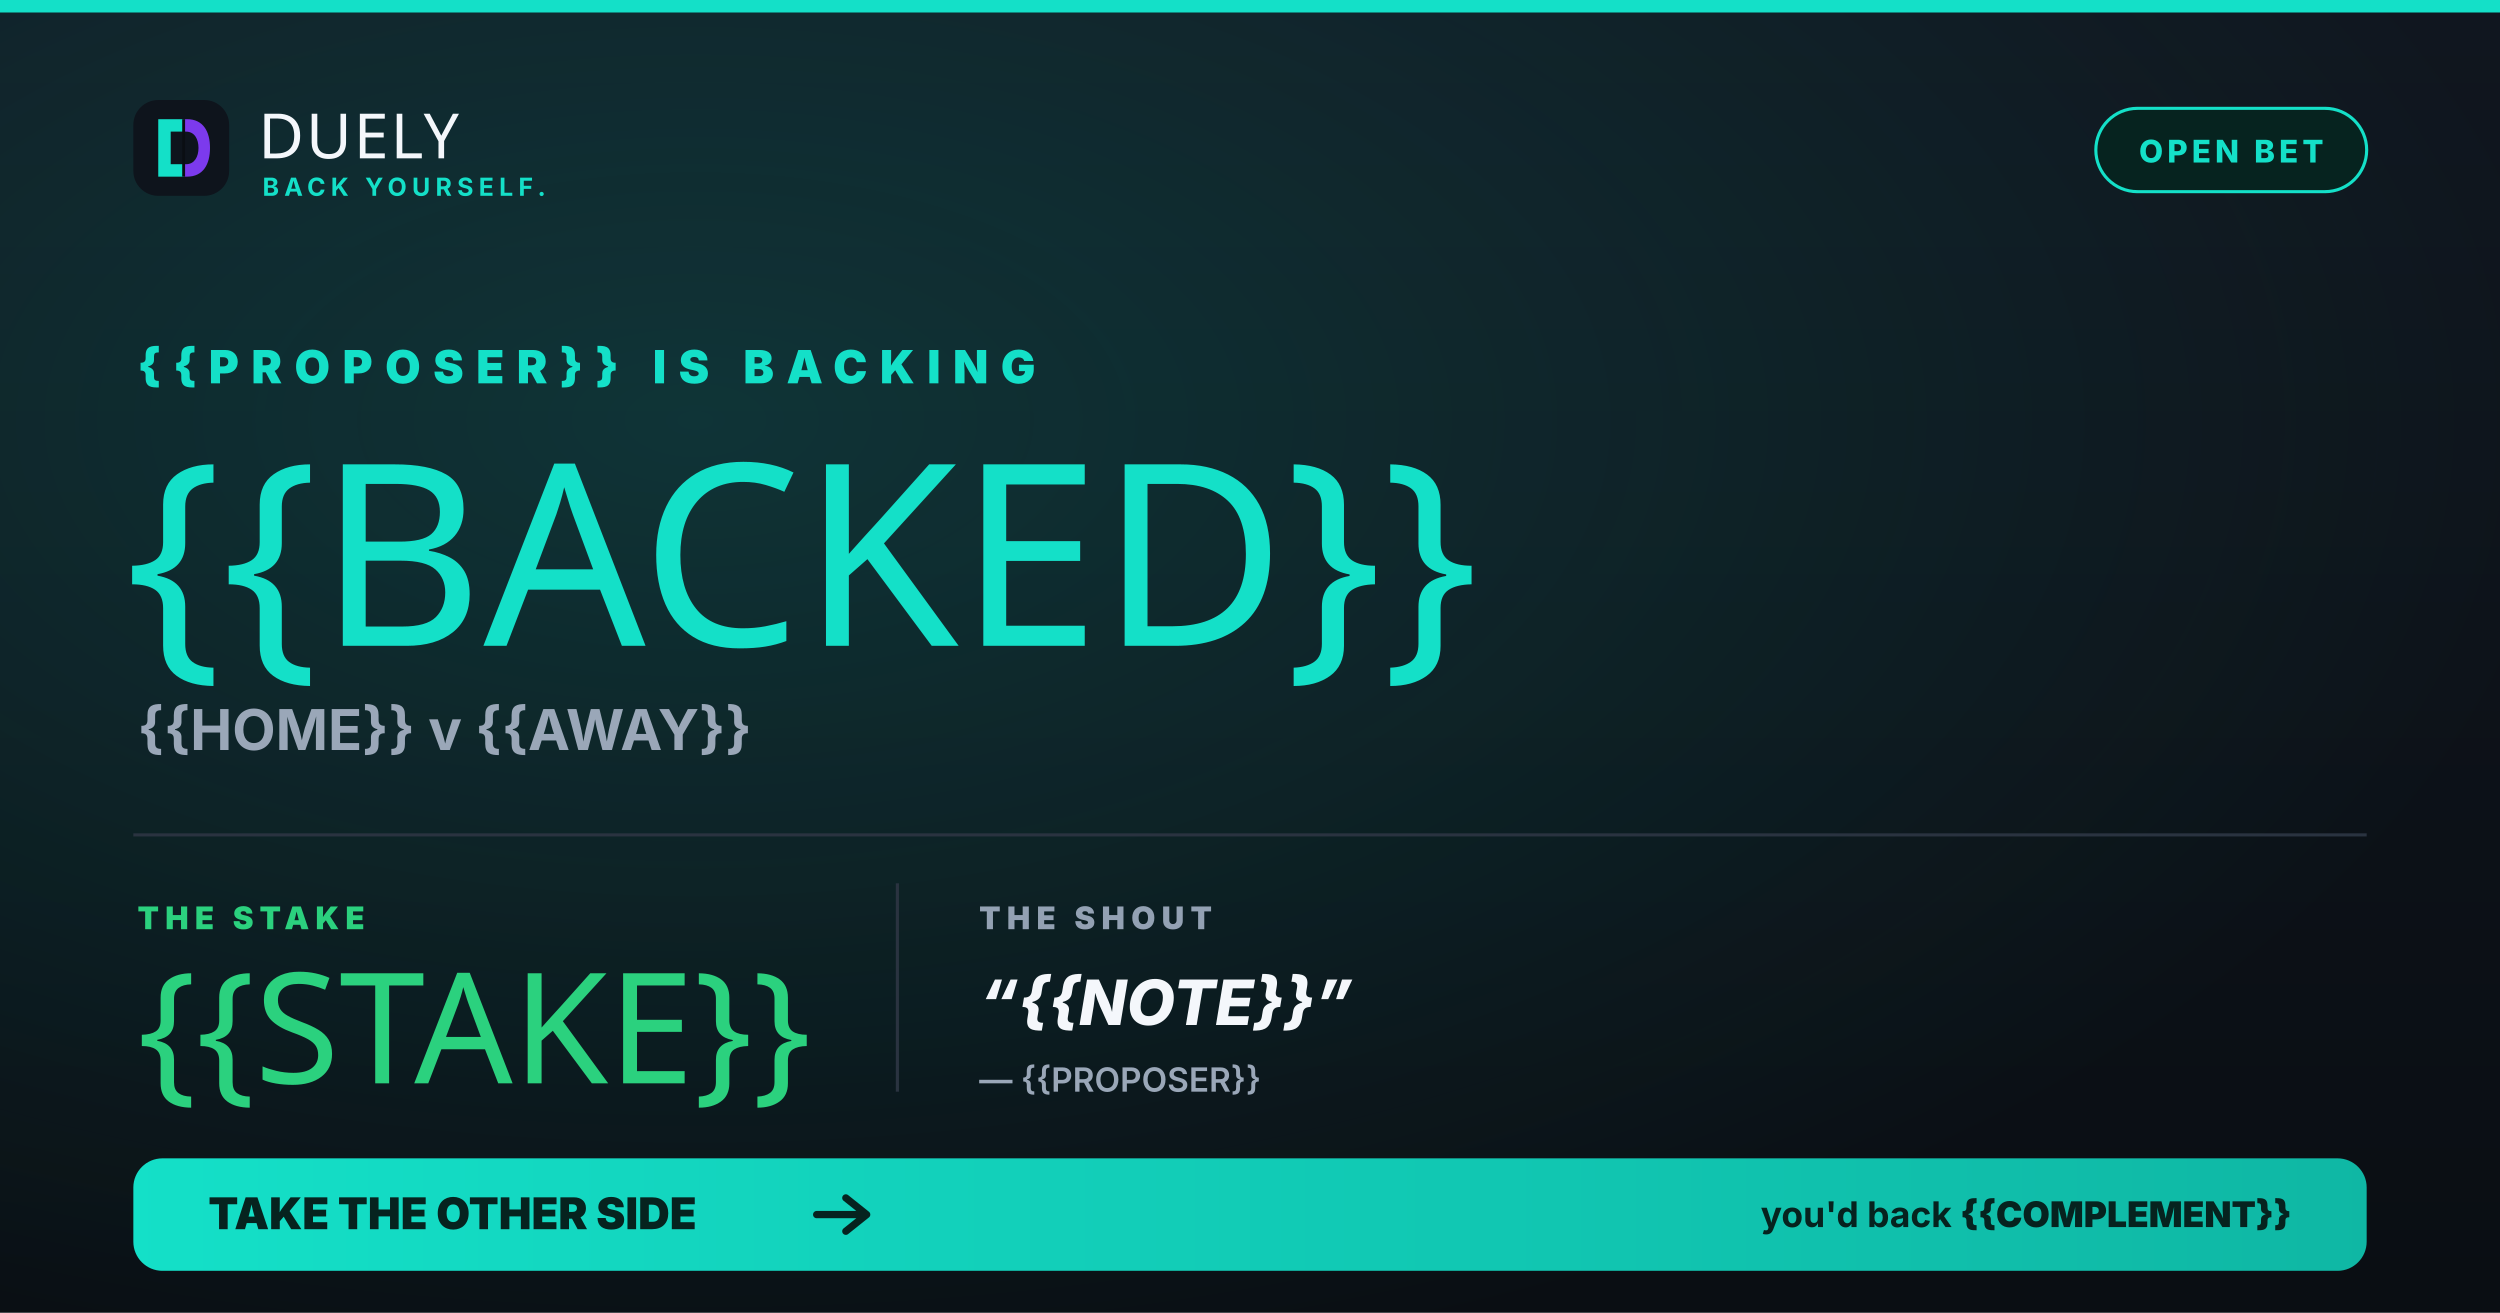
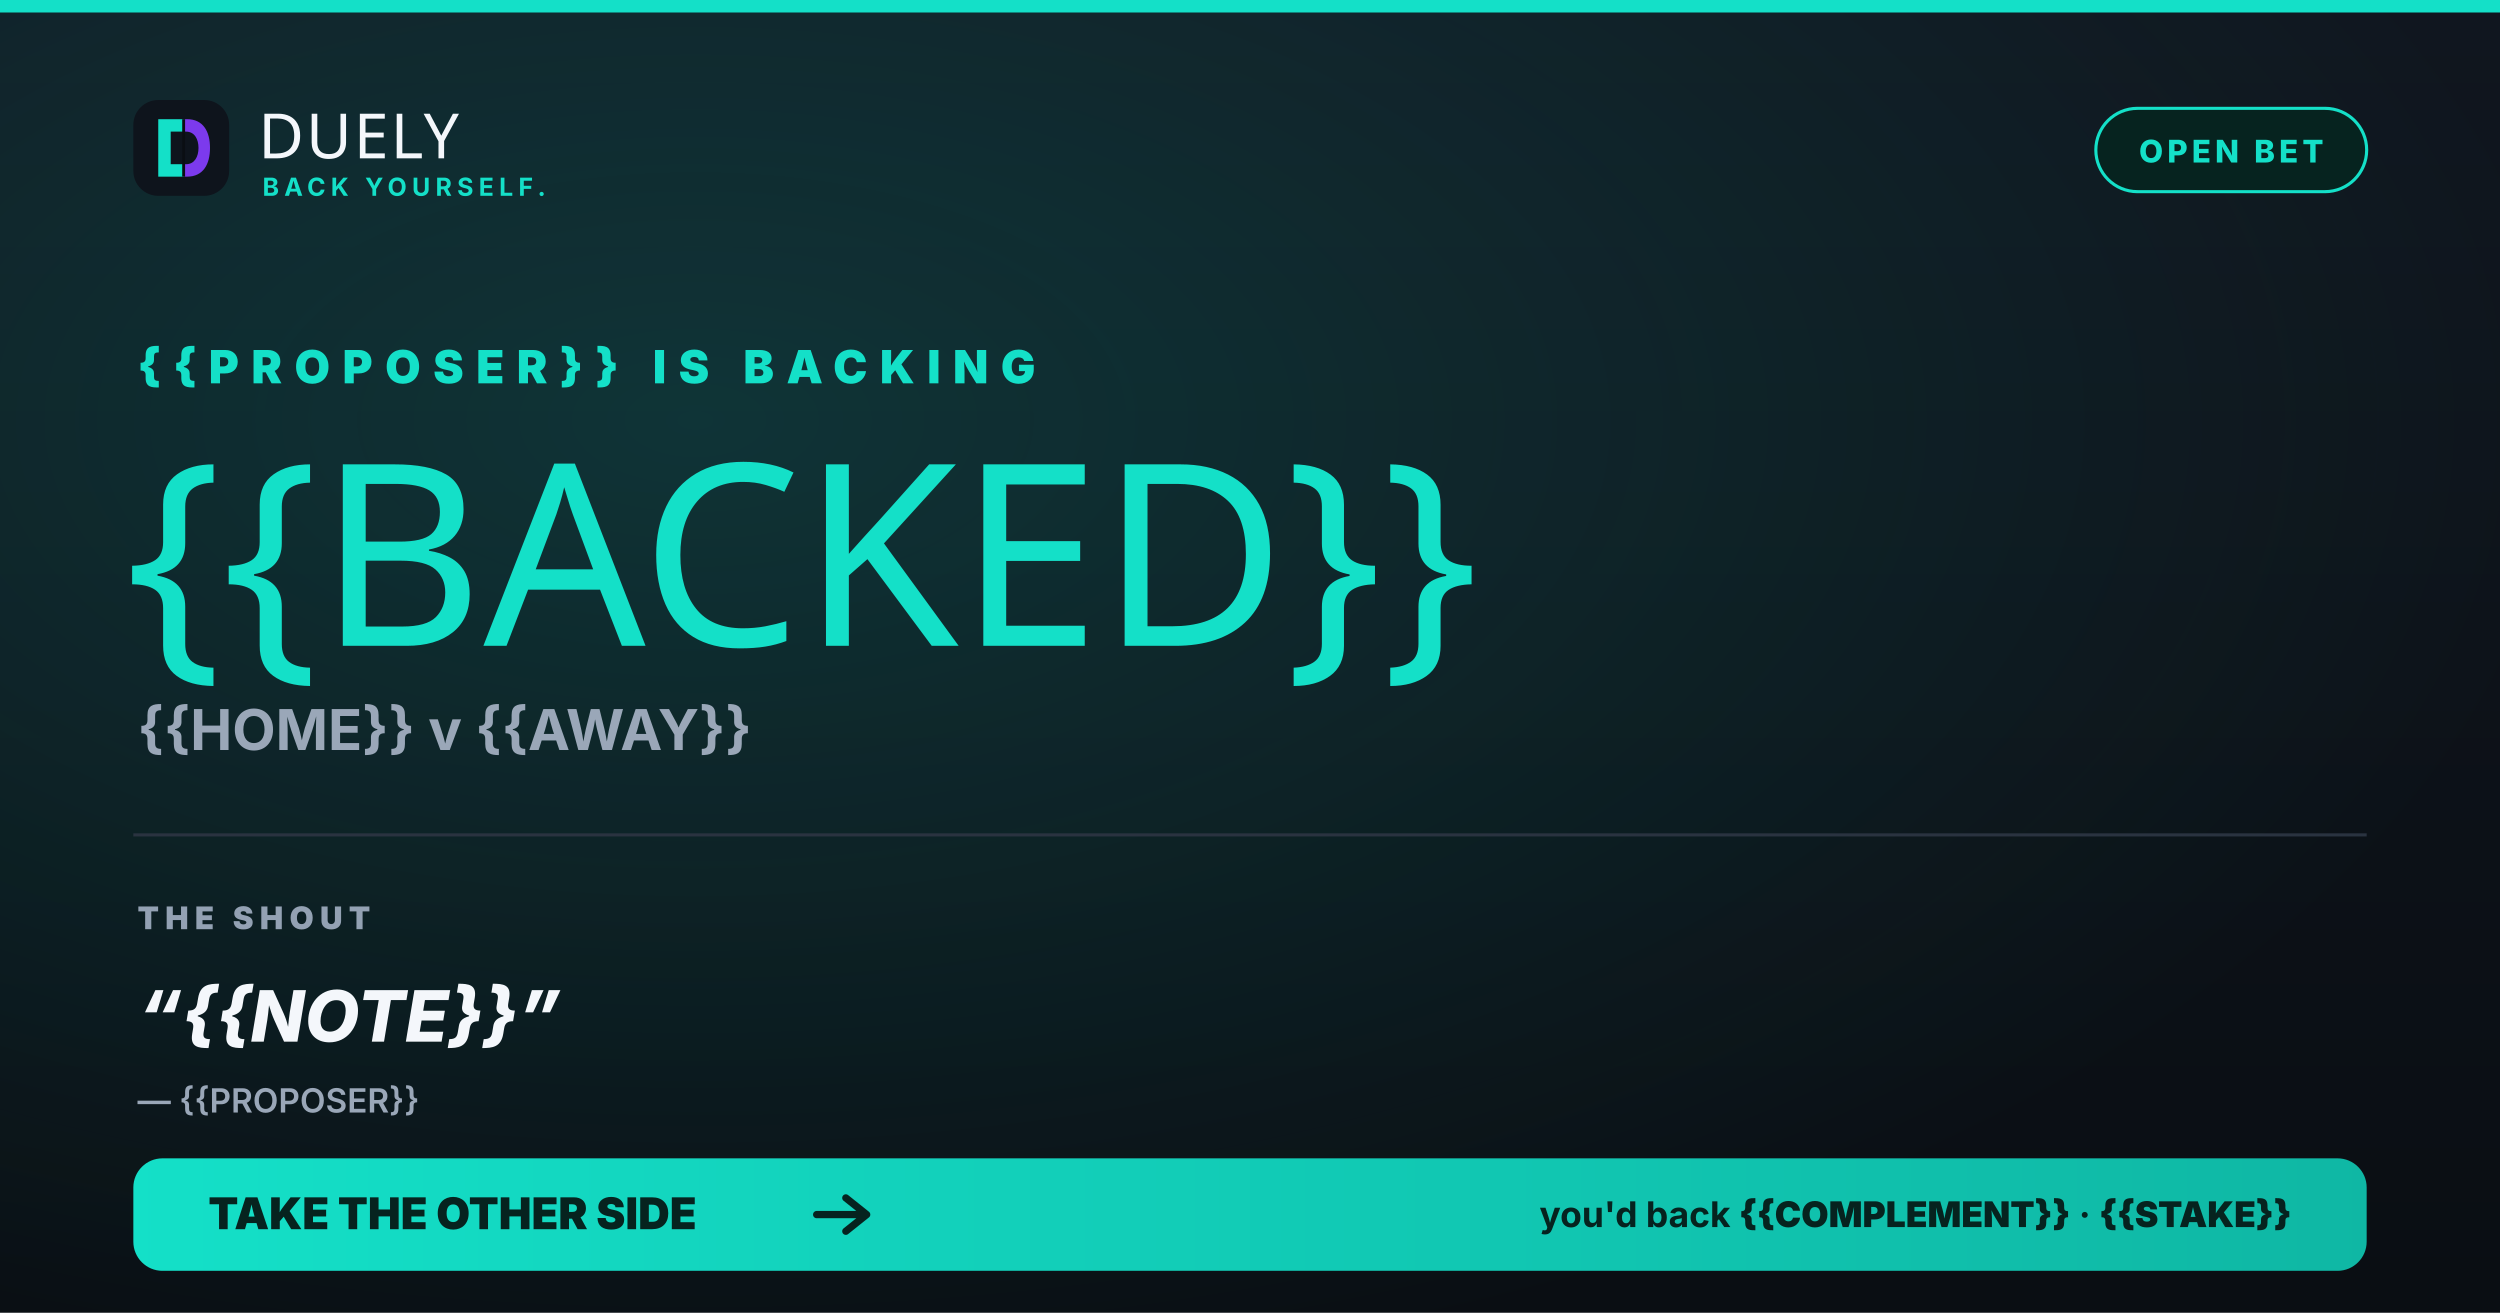
<svg xmlns="http://www.w3.org/2000/svg" viewBox="0 0 1200 630" role="img" aria-label="Duely challenge: the pick, the stake, and the banter">
  <defs>
    <style>.anton{font-family:'Anton','Oswald','Arial Narrow',Impact,sans-serif;}
.inter{font-family:'Inter',system-ui,-apple-system,'Segoe UI',sans-serif;}</style>
    <linearGradient id="cBg" x1="0" y1="0" x2="0" y2="1">
      <stop offset="0" stop-color="#10161F" />
      <stop offset="1" stop-color="#0A0E13" />
    </linearGradient>
    <radialGradient id="cGlow" cx="0.28" cy="0.32" r="0.75">
      <stop offset="0" stop-color="#14E0C8" stop-opacity="0.16" />
      <stop offset="1" stop-color="#14E0C8" stop-opacity="0" />
    </radialGradient>
    <linearGradient id="cTeal" x1="0" y1="0" x2="1" y2="0">
      <stop offset="0" stop-color="#14E0C8" />
      <stop offset="1" stop-color="#0FB7A4" />
    </linearGradient>
    <linearGradient id="cDuel" x1="0" y1="0" x2="1" y2="0">
      <stop offset="0" stop-color="#14E0C8" />
      <stop offset=".5" stop-color="#14E0C8" />
      <stop offset=".5" stop-color="#7C3AED" />
      <stop offset="1" stop-color="#7C3AED" />
    </linearGradient>
  </defs>
  <rect width="1200" height="630" fill="#0A0E13" />
  <rect width="1200" height="630" fill="url(#cBg)" />
  <rect width="1200" height="630" fill="url(#cGlow)" />
  <rect x="0" y="0" width="1200" height="6" fill="#14E0C8" />
  <g transform="translate(64,48)">
    <g transform="scale(0.46)">
      <rect width="100" height="100" rx="26" fill="#0E141C" />
      <path d="M26 20 H56 C73 20 80 33 80 50 C80 67 73 80 56 80 H26 Z M39 33 H55 C64 33 68 41 68 50 C68 59 64 67 55 67 H39 Z" fill-rule="evenodd" fill="url(#cDuel)" />
      <rect x="51" y="20" width="3" height="60" fill="#0A0E13" />
    </g>
    <text x="60" y="28" class="anton" font-size="30" fill="#F4F7FB" letter-spacing="1">DUELY</text>
    <text x="62" y="46" class="inter" font-size="12" font-weight="700" fill="#14E0C8" letter-spacing="2.5">BACK YOURSELF.</text>
  </g>
  <g class="inter">
    <rect x="1006" y="52" width="130" height="40" rx="20" fill="#06231F" stroke="#14E0C8" stroke-width="1.5" />
    <text x="1071" y="78" text-anchor="middle" font-size="15" font-weight="800" fill="#14E0C8" letter-spacing="2">OPEN BET</text>
  </g>
  <text x="66" y="184" class="inter" font-size="22" font-weight="900" fill="#14E0C8" letter-spacing="6">{{PROPOSER}} IS BACKING</text>
  <text x="60" y="310" class="anton" font-size="122" fill="#14E0C8">{{BACKED}}</text>
  <text x="66" y="360" class="inter" font-size="27" font-weight="700" fill="#9AA7B8">{{HOME}}  v  {{AWAY}}</text>
  <rect x="64" y="400" width="1072" height="1.5" fill="#2A3340" />
-   <text x="66" y="446" class="inter" font-size="15" font-weight="900" fill="#2BD17E" letter-spacing="3">THE STAKE</text>
-   <text x="66" y="520" class="anton" font-size="74" fill="#2BD17E">{{STAKE}}</text>
-   <rect x="430" y="424" width="1.5" height="100" fill="#2A3340" />
-   <text x="470" y="446" class="inter" font-size="15" font-weight="900" fill="#93A1B3" letter-spacing="3">THE SHOUT</text>
-   <text x="470" y="492" class="inter" font-size="30" font-weight="800" font-style="italic" fill="#F4F7FB">“{{NOTE}}”</text>
-   <text x="470" y="524" class="inter" font-size="16" font-weight="600" fill="#9AA7B8">— {{PROPOSER}}</text>
+   <text x="66" y="446" class="inter" font-size="15" font-weight="900" fill="#93A1B3" letter-spacing="3">THE SHOUT</text>
+   <text x="66" y="500" class="inter" font-size="34" font-weight="800" font-style="italic" fill="#F4F7FB">“{{NOTE}}”</text>
+   <text x="66" y="534" class="inter" font-size="16" font-weight="600" fill="#9AA7B8">— {{PROPOSER}}</text>
  <rect x="64" y="556" width="1072" height="54" rx="14" fill="url(#cTeal)" />
  <text x="100" y="590" class="inter" font-size="21" font-weight="900" fill="#06231F">TAKE THE OTHER SIDE</text>
  <path d="M392 583 h24 m-10 -8 l10 8 -10 8" fill="none" stroke="#06231F" stroke-width="3.5" stroke-linecap="round" stroke-linejoin="round" />
-   <text x="1100" y="589" text-anchor="end" class="inter" font-size="17" font-weight="700" fill="#06231F">you'd back <tspan font-weight="900">{{COMPLEMENT}}</tspan>
+   <text x="1100" y="589" text-anchor="end" class="inter" font-size="17" font-weight="700" fill="#06231F">you'd back <tspan font-weight="900">{{COMPLEMENT}}</tspan> · <tspan font-weight="900">{{STAKE}}</tspan>
  </text>
</svg>
